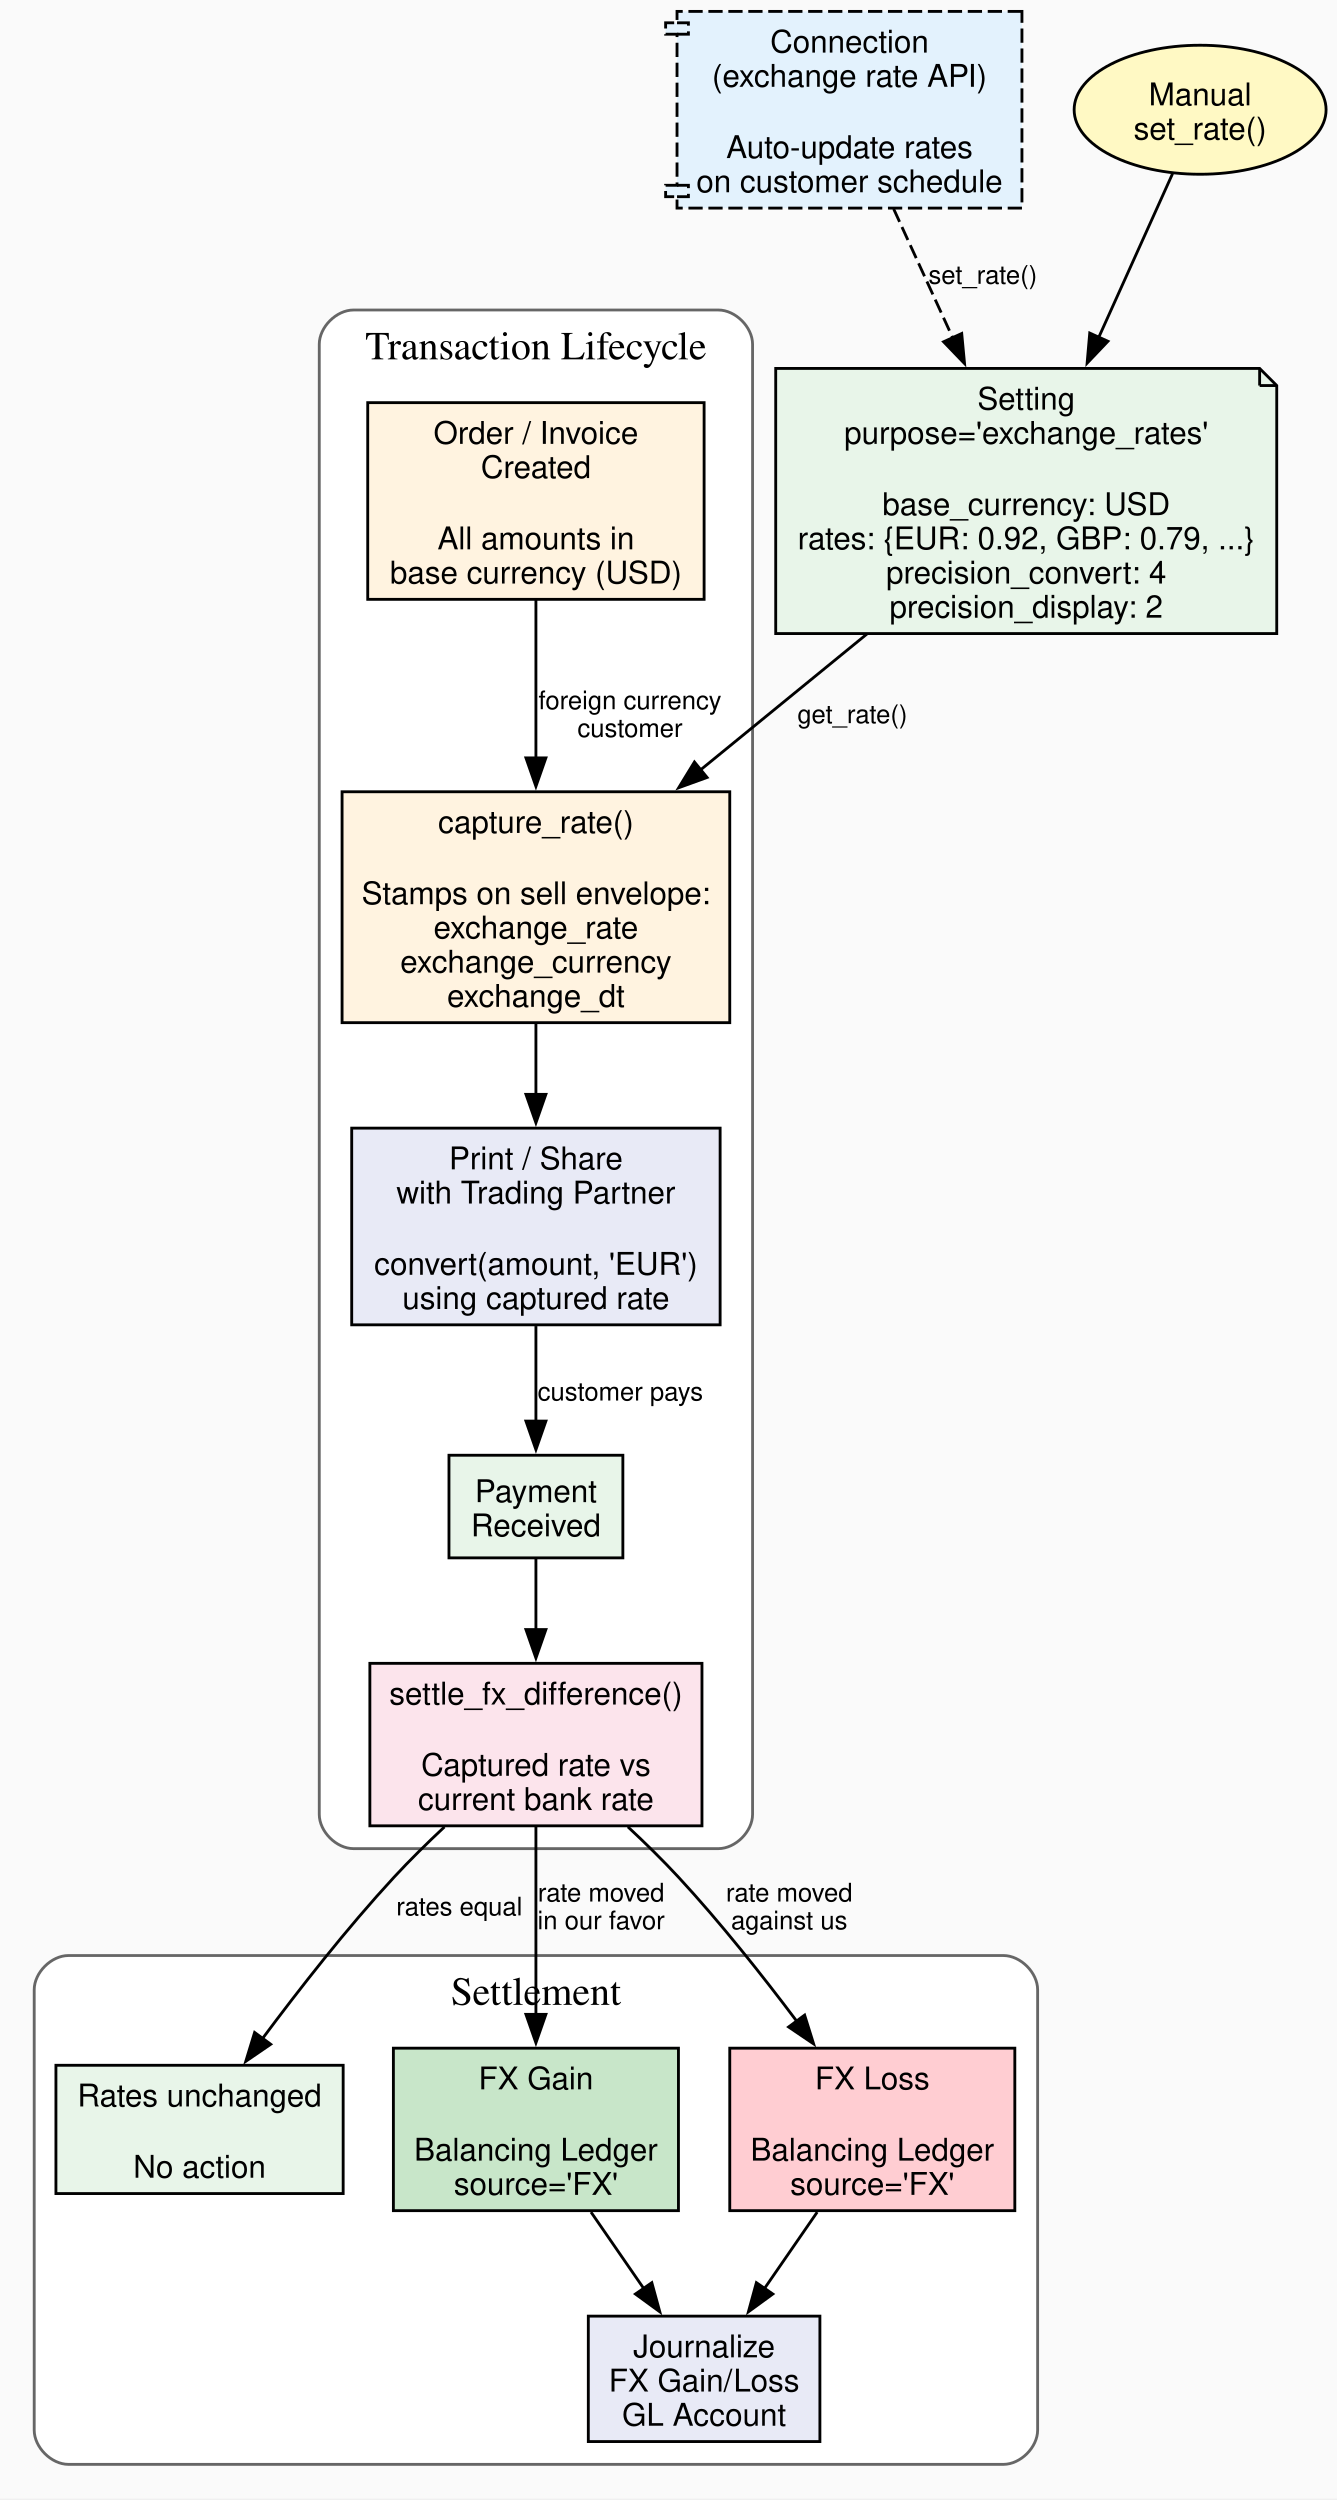
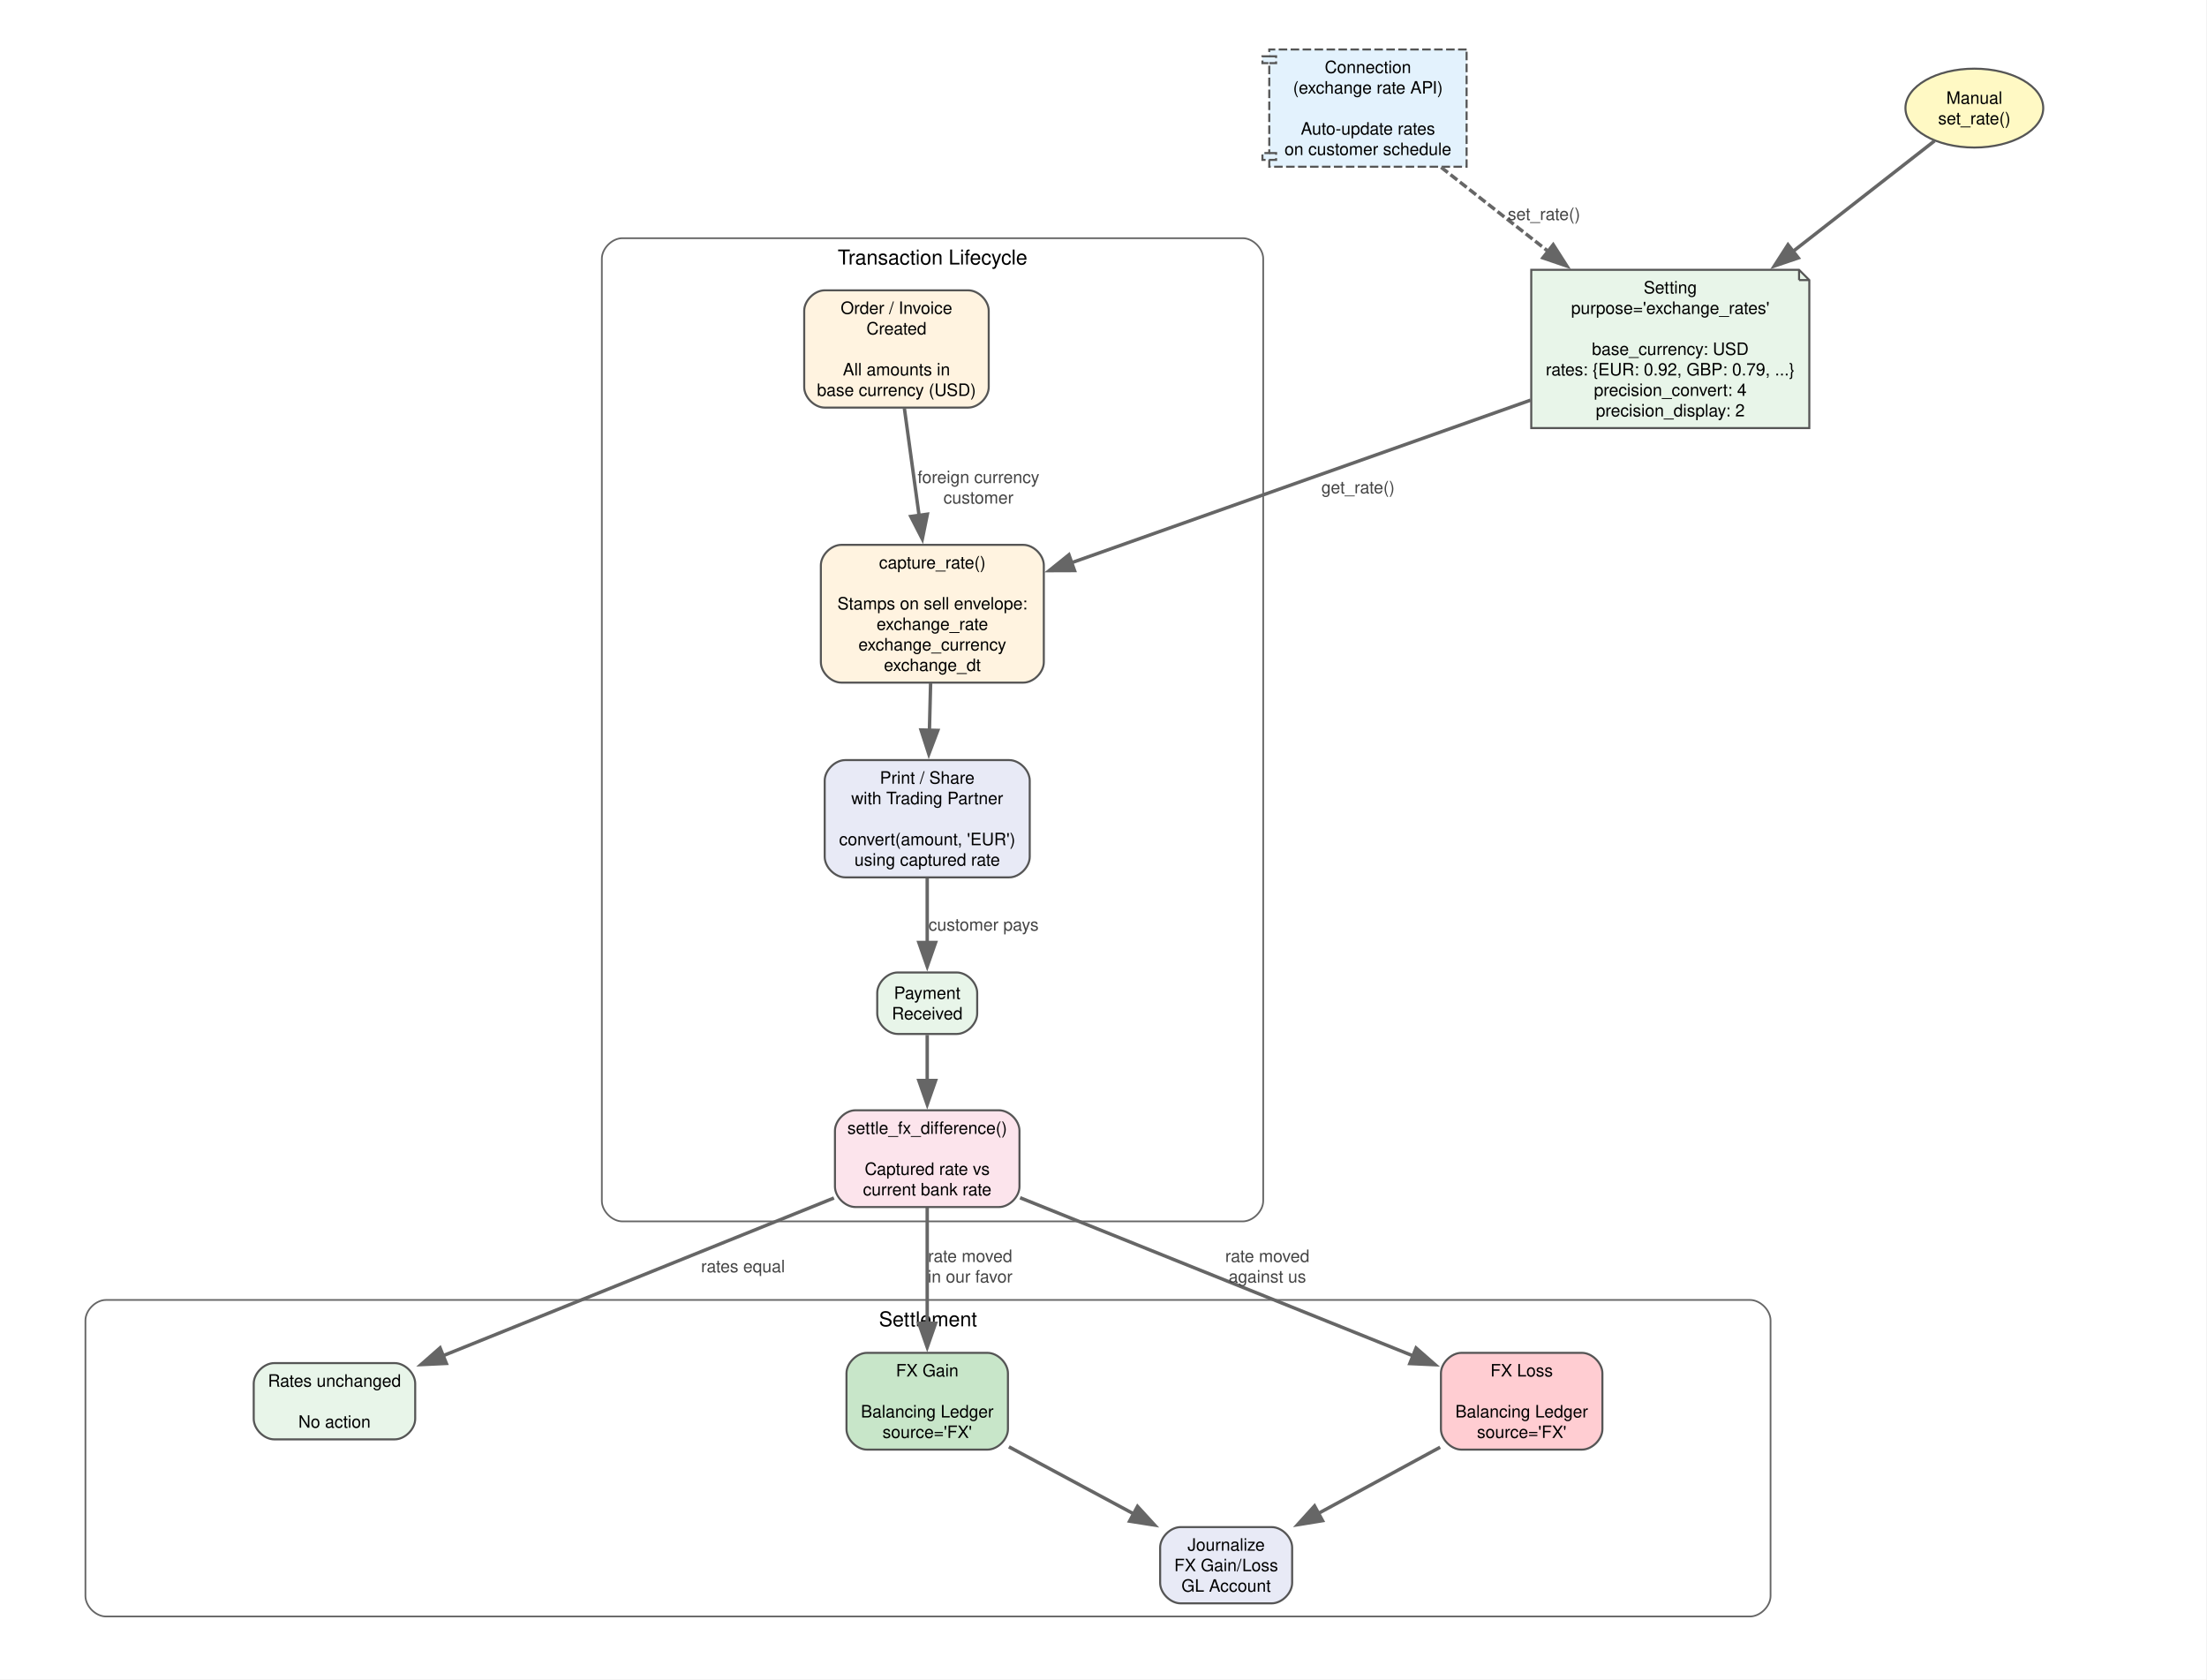
- <svg xmlns="http://www.w3.org/2000/svg" width="469pt" height="877pt" viewBox="0.00 0.00 469.00 877.00">
-   <g id="graph0" class="graph" transform="scale(1 1) rotate(0) translate(4 872.5)">
-     <polygon fill="#fafafa" stroke="none" points="-4,4 -4,-872.5 465.19,-872.5 465.19,4 -4,4" />
+ <svg xmlns="http://www.w3.org/2000/svg" xmlns:xlink="http://www.w3.org/1999/xlink" width="1292pt" height="983pt" viewBox="0.00 0.00 1292.00 983.00">
+   <g id="graph0" class="graph" transform="scale(1 1) rotate(0) translate(28.8 954.28)">
+     <polygon fill="white" stroke="none" points="-28.8,28.8 -28.8,-954.28 1262.77,-954.28 1262.77,28.8 -28.8,28.8" />
    <g id="clust1" class="cluster">
-       <path fill="#ffffff" stroke="#666666" d="M120,-224C120,-224 248,-224 248,-224 254,-224 260,-230 260,-236 260,-236 260,-751.75 260,-751.75 260,-757.75 254,-763.75 248,-763.75 248,-763.75 120,-763.75 120,-763.75 114,-763.75 108,-757.75 108,-751.75 108,-751.75 108,-236 108,-236 108,-230 114,-224 120,-224" />
-       <text xml:space="preserve" text-anchor="middle" x="184" y="-746.45" font-family="Times,serif" font-size="14.00">Transaction Lifecycle</text>
+       <path fill="white" stroke="#666666" d="M335.53,-239.28C335.53,-239.28 698.69,-239.28 698.69,-239.28 704.69,-239.28 710.69,-245.28 710.69,-251.28 710.69,-251.28 710.69,-802.84 710.69,-802.84 710.69,-808.84 704.69,-814.84 698.69,-814.84 698.69,-814.84 335.53,-814.84 335.53,-814.84 329.53,-814.84 323.53,-808.84 323.53,-802.84 323.53,-802.84 323.53,-251.28 323.53,-251.28 323.53,-245.28 329.53,-239.28 335.53,-239.28" />
+       <text xml:space="preserve" text-anchor="middle" x="517.11" y="-799.44" font-family="Helvetica Neue,Helvetica,Arial,sans-serif" font-size="12.00">Transaction Lifecycle</text>
    </g>
    <g id="clust2" class="cluster">
-       <path fill="#ffffff" stroke="#666666" d="M20,-8C20,-8 348,-8 348,-8 354,-8 360,-14 360,-20 360,-20 360,-174.5 360,-174.5 360,-180.5 354,-186.5 348,-186.5 348,-186.5 20,-186.5 20,-186.5 14,-186.5 8,-180.5 8,-174.5 8,-174.5 8,-20 8,-20 8,-14 14,-8 20,-8" />
-       <text xml:space="preserve" text-anchor="middle" x="184" y="-169.2" font-family="Times,serif" font-size="14.00">Settlement</text>
+       <path fill="white" stroke="#666666" d="M33.21,-8C33.21,-8 995.7,-8 995.7,-8 1001.7,-8 1007.7,-14 1007.7,-20 1007.7,-20 1007.7,-181.28 1007.7,-181.28 1007.7,-187.28 1001.7,-193.28 995.7,-193.28 995.7,-193.28 33.21,-193.28 33.21,-193.28 27.21,-193.28 21.21,-187.28 21.21,-181.28 21.21,-181.28 21.21,-20 21.21,-20 21.21,-14 27.21,-8 33.21,-8" />
+       <text xml:space="preserve" text-anchor="middle" x="514.46" y="-177.88" font-family="Helvetica Neue,Helvetica,Arial,sans-serif" font-size="12.00">Settlement</text>
    </g>
    <g id="node1" class="node">
-       <polygon fill="#e8f5e9" stroke="black" points="437.88,-743.25 268.12,-743.25 268.12,-650.25 443.88,-650.25 443.88,-737.25 437.88,-743.25" />
-       <polyline fill="none" stroke="black" points="437.88,-743.25 437.88,-737.25" />
-       <polyline fill="none" stroke="black" points="443.88,-737.25 437.88,-737.25" />
-       <text xml:space="preserve" text-anchor="middle" x="356" y="-728.8" font-family="Helvetica,sans-Serif" font-size="11.00">Setting</text>
-       <text xml:space="preserve" text-anchor="middle" x="356" y="-716.8" font-family="Helvetica,sans-Serif" font-size="11.00">purpose='exchange_rates'</text>
-       <text xml:space="preserve" text-anchor="middle" x="356" y="-691.8" font-family="Helvetica,sans-Serif" font-size="11.00">base_currency: USD</text>
-       <text xml:space="preserve" text-anchor="middle" x="356" y="-679.8" font-family="Helvetica,sans-Serif" font-size="11.00">rates: {EUR: 0.92, GBP: 0.79, ...}</text>
-       <text xml:space="preserve" text-anchor="middle" x="356" y="-667.8" font-family="Helvetica,sans-Serif" font-size="11.00">precision_convert: 4</text>
-       <text xml:space="preserve" text-anchor="middle" x="356" y="-655.8" font-family="Helvetica,sans-Serif" font-size="11.00">precision_display: 2</text>
+       <polygon fill="#e8f5e9" stroke="#555555" stroke-width="1.2" points="1024.39,-796.32 867.61,-796.32 867.61,-703.68 1030.39,-703.68 1030.39,-790.32 1024.39,-796.32" />
+       <polyline fill="none" stroke="#555555" stroke-width="1.2" points="1024.39,-796.32 1024.39,-790.32" />
+       <polyline fill="none" stroke="#555555" stroke-width="1.2" points="1030.39,-790.32 1024.39,-790.32" />
+       <text xml:space="preserve" text-anchor="middle" x="949" y="-782.5" font-family="Helvetica Neue,Helvetica,Arial,sans-serif" font-size="10.00">Setting</text>
+       <text xml:space="preserve" text-anchor="middle" x="949" y="-770.5" font-family="Helvetica Neue,Helvetica,Arial,sans-serif" font-size="10.00">purpose='exchange_rates'</text>
+       <text xml:space="preserve" text-anchor="middle" x="949" y="-746.5" font-family="Helvetica Neue,Helvetica,Arial,sans-serif" font-size="10.00">base_currency: USD</text>
+       <text xml:space="preserve" text-anchor="middle" x="949" y="-734.5" font-family="Helvetica Neue,Helvetica,Arial,sans-serif" font-size="10.00">rates: {EUR: 0.92, GBP: 0.79, ...}</text>
+       <text xml:space="preserve" text-anchor="middle" x="949" y="-722.5" font-family="Helvetica Neue,Helvetica,Arial,sans-serif" font-size="10.00">precision_convert: 4</text>
+       <text xml:space="preserve" text-anchor="middle" x="949" y="-710.5" font-family="Helvetica Neue,Helvetica,Arial,sans-serif" font-size="10.00">precision_display: 2</text>
    </g>
    <g id="node4" class="node">
-       <polygon fill="#fff3e0" stroke="black" points="252,-594.75 116,-594.75 116,-513.75 252,-513.75 252,-594.75" />
-       <text xml:space="preserve" text-anchor="middle" x="184" y="-580.3" font-family="Helvetica,sans-Serif" font-size="11.00">capture_rate()</text>
-       <text xml:space="preserve" text-anchor="middle" x="184" y="-555.3" font-family="Helvetica,sans-Serif" font-size="11.00">Stamps on sell envelope:</text>
-       <text xml:space="preserve" text-anchor="middle" x="184" y="-543.3" font-family="Helvetica,sans-Serif" font-size="11.00">exchange_rate</text>
-       <text xml:space="preserve" text-anchor="middle" x="184" y="-531.3" font-family="Helvetica,sans-Serif" font-size="11.00">exchange_currency</text>
-       <text xml:space="preserve" text-anchor="middle" x="184" y="-519.3" font-family="Helvetica,sans-Serif" font-size="11.00">exchange_dt</text>
+       <path fill="#fff3e0" stroke="#555555" stroke-width="1.2" d="M570.26,-635.32C570.26,-635.32 463.74,-635.32 463.74,-635.32 457.74,-635.32 451.74,-629.32 451.74,-623.32 451.74,-623.32 451.74,-566.68 451.74,-566.68 451.74,-560.68 457.74,-554.68 463.74,-554.68 463.74,-554.68 570.26,-554.68 570.26,-554.68 576.26,-554.68 582.26,-560.68 582.26,-566.68 582.26,-566.68 582.26,-623.32 582.26,-623.32 582.26,-629.32 576.26,-635.32 570.26,-635.32" />
+       <text xml:space="preserve" text-anchor="middle" x="517" y="-621.5" font-family="Helvetica Neue,Helvetica,Arial,sans-serif" font-size="10.00">capture_rate()</text>
+       <text xml:space="preserve" text-anchor="middle" x="517" y="-597.5" font-family="Helvetica Neue,Helvetica,Arial,sans-serif" font-size="10.00">Stamps on sell envelope:</text>
+       <text xml:space="preserve" text-anchor="middle" x="517" y="-585.5" font-family="Helvetica Neue,Helvetica,Arial,sans-serif" font-size="10.00">exchange_rate</text>
+       <text xml:space="preserve" text-anchor="middle" x="517" y="-573.5" font-family="Helvetica Neue,Helvetica,Arial,sans-serif" font-size="10.00">exchange_currency</text>
+       <text xml:space="preserve" text-anchor="middle" x="517" y="-561.5" font-family="Helvetica Neue,Helvetica,Arial,sans-serif" font-size="10.00">exchange_dt</text>
    </g>
    <g id="edge2" class="edge">
-       <path fill="none" stroke="black" d="M300.16,-650.13C281.44,-634.85 260.55,-617.78 241.69,-602.38" />
-       <polygon fill="black" stroke="black" points="244.04,-599.77 234.08,-596.16 239.61,-605.19 244.04,-599.77" />
-       <text xml:space="preserve" text-anchor="middle" x="295.03" y="-618.83" font-family="Helvetica,sans-Serif" font-size="9.00">get_rate()</text>
+       <path fill="none" stroke="#666666" stroke-width="2" d="M867.24,-720.04C790.16,-692.74 675.31,-652.07 598.36,-624.82" />
+       <polygon fill="#666666" stroke="#666666" stroke-width="2" points="600.23,-620.28 585.4,-620.23 596.96,-629.52 600.23,-620.28" />
+       <text xml:space="preserve" text-anchor="middle" x="766.2" y="-665.5" font-family="Helvetica Neue,Helvetica,Arial,sans-serif" font-size="10.00" fill="#444444">get_rate()</text>
    </g>
    <g id="node2" class="node">
-       <polygon fill="#e3f2fd" stroke="black" stroke-dasharray="5,2" points="354.5,-868.5 233.5,-868.5 233.5,-864.5 229.5,-864.5 229.5,-860.5 233.5,-860.5 233.5,-807.5 229.5,-807.5 229.5,-803.5 233.5,-803.5 233.5,-799.5 354.5,-799.5 354.5,-868.5" />
-       <polyline fill="none" stroke="black" stroke-dasharray="5,2" points="233.5,-864.5 237.5,-864.5 237.5,-860.5 233.5,-860.5" />
-       <polyline fill="none" stroke="black" stroke-dasharray="5,2" points="233.5,-807.5 237.5,-807.5 237.5,-803.5 233.5,-803.5" />
-       <text xml:space="preserve" text-anchor="middle" x="294" y="-854.05" font-family="Helvetica,sans-Serif" font-size="11.00">Connection</text>
-       <text xml:space="preserve" text-anchor="middle" x="294" y="-842.05" font-family="Helvetica,sans-Serif" font-size="11.00">(exchange rate API)</text>
-       <text xml:space="preserve" text-anchor="middle" x="294" y="-817.05" font-family="Helvetica,sans-Serif" font-size="11.00">Auto-update rates</text>
-       <text xml:space="preserve" text-anchor="middle" x="294" y="-805.05" font-family="Helvetica,sans-Serif" font-size="11.00">on customer schedule</text>
+       <polygon fill="#e3f2fd" stroke="#555555" stroke-width="1.2" stroke-dasharray="5,2" points="829.76,-925.32 714.24,-925.32 714.24,-921.32 710.24,-921.32 710.24,-917.32 714.24,-917.32 714.24,-864.68 710.24,-864.68 710.24,-860.68 714.24,-860.68 714.24,-856.68 829.76,-856.68 829.76,-925.32" />
+       <polyline fill="none" stroke="#555555" stroke-width="1.2" stroke-dasharray="5,2" points="714.24,-921.32 718.24,-921.32 718.24,-917.32 714.24,-917.32" />
+       <polyline fill="none" stroke="#555555" stroke-width="1.2" stroke-dasharray="5,2" points="714.24,-864.68 718.24,-864.68 718.24,-860.68 714.24,-860.68" />
+       <text xml:space="preserve" text-anchor="middle" x="772" y="-911.5" font-family="Helvetica Neue,Helvetica,Arial,sans-serif" font-size="10.00">Connection</text>
+       <text xml:space="preserve" text-anchor="middle" x="772" y="-899.5" font-family="Helvetica Neue,Helvetica,Arial,sans-serif" font-size="10.00">(exchange rate API)</text>
+       <text xml:space="preserve" text-anchor="middle" x="772" y="-875.5" font-family="Helvetica Neue,Helvetica,Arial,sans-serif" font-size="10.00">Auto-update rates</text>
+       <text xml:space="preserve" text-anchor="middle" x="772" y="-863.5" font-family="Helvetica Neue,Helvetica,Arial,sans-serif" font-size="10.00">on customer schedule</text>
    </g>
    <g id="edge1" class="edge">
-       <path fill="none" stroke="black" stroke-dasharray="5,2" d="M309.49,-799.22C315.75,-785.55 323.16,-769.4 330.19,-754.05" />
-       <polygon fill="black" stroke="black" points="333.37,-755.51 334.36,-744.96 327.01,-752.6 333.37,-755.51" />
-       <text xml:space="preserve" text-anchor="middle" x="340.79" y="-772.95" font-family="Helvetica,sans-Serif" font-size="9.00">set_rate()</text>
+       <path fill="none" stroke="#666666" stroke-width="2" stroke-dasharray="5,2" d="M814.85,-856.35C833.65,-841.58 856.24,-823.84 877.48,-807.17" />
+       <polygon fill="#666666" stroke="#666666" stroke-width="2" points="880.47,-811.05 888.45,-798.55 874.42,-803.34 880.47,-811.05" />
+       <text xml:space="preserve" text-anchor="middle" x="875.07" y="-825.5" font-family="Helvetica Neue,Helvetica,Arial,sans-serif" font-size="10.00" fill="#444444">set_rate()</text>
    </g>
    <g id="node3" class="node">
-       <polygon fill="#fff3e0" stroke="black" points="243,-731.25 125,-731.25 125,-662.25 243,-662.25 243,-731.25" />
-       <text xml:space="preserve" text-anchor="middle" x="184" y="-716.8" font-family="Helvetica,sans-Serif" font-size="11.00">Order / Invoice</text>
-       <text xml:space="preserve" text-anchor="middle" x="184" y="-704.8" font-family="Helvetica,sans-Serif" font-size="11.00">Created</text>
-       <text xml:space="preserve" text-anchor="middle" x="184" y="-679.8" font-family="Helvetica,sans-Serif" font-size="11.00">All amounts in</text>
-       <text xml:space="preserve" text-anchor="middle" x="184" y="-667.8" font-family="Helvetica,sans-Serif" font-size="11.00">base currency (USD)</text>
+       <path fill="#fff3e0" stroke="#555555" stroke-width="1.2" d="M538.01,-784.32C538.01,-784.32 453.99,-784.32 453.99,-784.32 447.99,-784.32 441.99,-778.32 441.99,-772.32 441.99,-772.32 441.99,-727.68 441.99,-727.68 441.99,-721.68 447.99,-715.68 453.99,-715.68 453.99,-715.68 538.01,-715.68 538.01,-715.68 544.01,-715.68 550.01,-721.68 550.01,-727.68 550.01,-727.68 550.01,-772.32 550.01,-772.32 550.01,-778.32 544.01,-784.32 538.01,-784.32" />
+       <text xml:space="preserve" text-anchor="middle" x="496" y="-770.5" font-family="Helvetica Neue,Helvetica,Arial,sans-serif" font-size="10.00">Order / Invoice</text>
+       <text xml:space="preserve" text-anchor="middle" x="496" y="-758.5" font-family="Helvetica Neue,Helvetica,Arial,sans-serif" font-size="10.00">Created</text>
+       <text xml:space="preserve" text-anchor="middle" x="496" y="-734.5" font-family="Helvetica Neue,Helvetica,Arial,sans-serif" font-size="10.00">All amounts in</text>
+       <text xml:space="preserve" text-anchor="middle" x="496" y="-722.5" font-family="Helvetica Neue,Helvetica,Arial,sans-serif" font-size="10.00">base currency (USD)</text>
    </g>
    <g id="edge3" class="edge">
-       <path fill="none" stroke="black" d="M184,-662.1C184,-645.42 184,-624.94 184,-606.37" />
-       <polygon fill="black" stroke="black" points="187.5,-606.63 184,-596.63 180.5,-606.63 187.5,-606.63" />
-       <text xml:space="preserve" text-anchor="middle" x="217" y="-623.7" font-family="Helvetica,sans-Serif" font-size="9.00">foreign currency</text>
-       <text xml:space="preserve" text-anchor="middle" x="217" y="-613.95" font-family="Helvetica,sans-Serif" font-size="9.00">customer</text>
+       <path fill="none" stroke="#666666" stroke-width="2" d="M500.61,-715.42C503.14,-696.98 506.35,-673.62 509.25,-652.46" />
+       <polygon fill="#666666" stroke="#666666" stroke-width="2" points="514.09,-653.27 511.13,-638.73 504.38,-651.93 514.09,-653.27" />
+       <text xml:space="preserve" text-anchor="middle" x="544.01" y="-671.5" font-family="Helvetica Neue,Helvetica,Arial,sans-serif" font-size="10.00" fill="#444444">foreign currency</text>
+       <text xml:space="preserve" text-anchor="middle" x="544.01" y="-659.5" font-family="Helvetica Neue,Helvetica,Arial,sans-serif" font-size="10.00" fill="#444444">customer</text>
    </g>
    <g id="node5" class="node">
-       <polygon fill="#e8eaf6" stroke="black" points="248.62,-476.75 119.38,-476.75 119.38,-407.75 248.62,-407.75 248.62,-476.75" />
-       <text xml:space="preserve" text-anchor="middle" x="184" y="-462.3" font-family="Helvetica,sans-Serif" font-size="11.00">Print / Share</text>
-       <text xml:space="preserve" text-anchor="middle" x="184" y="-450.3" font-family="Helvetica,sans-Serif" font-size="11.00">with Trading Partner</text>
-       <text xml:space="preserve" text-anchor="middle" x="184" y="-425.3" font-family="Helvetica,sans-Serif" font-size="11.00">convert(amount, 'EUR')</text>
-       <text xml:space="preserve" text-anchor="middle" x="184" y="-413.3" font-family="Helvetica,sans-Serif" font-size="11.00">using captured rate</text>
+       <path fill="#e8eaf6" stroke="#555555" stroke-width="1.2" d="M562.01,-509.32C562.01,-509.32 465.99,-509.32 465.99,-509.32 459.99,-509.32 453.99,-503.32 453.99,-497.32 453.99,-497.32 453.99,-452.68 453.99,-452.68 453.99,-446.68 459.99,-440.68 465.99,-440.68 465.99,-440.68 562.01,-440.68 562.01,-440.68 568.01,-440.68 574.01,-446.68 574.01,-452.68 574.01,-452.68 574.01,-497.32 574.01,-497.32 574.01,-503.32 568.01,-509.32 562.01,-509.32" />
+       <text xml:space="preserve" text-anchor="middle" x="514" y="-495.5" font-family="Helvetica Neue,Helvetica,Arial,sans-serif" font-size="10.00">Print / Share</text>
+       <text xml:space="preserve" text-anchor="middle" x="514" y="-483.5" font-family="Helvetica Neue,Helvetica,Arial,sans-serif" font-size="10.00">with Trading Partner</text>
+       <text xml:space="preserve" text-anchor="middle" x="514" y="-459.5" font-family="Helvetica Neue,Helvetica,Arial,sans-serif" font-size="10.00">convert(amount, 'EUR')</text>
+       <text xml:space="preserve" text-anchor="middle" x="514" y="-447.5" font-family="Helvetica Neue,Helvetica,Arial,sans-serif" font-size="10.00">using captured rate</text>
    </g>
    <g id="edge4" class="edge">
-       <path fill="none" stroke="black" d="M184,-513.54C184,-505.42 184,-496.83 184,-488.53" />
-       <polygon fill="black" stroke="black" points="187.5,-488.61 184,-478.61 180.5,-488.61 187.5,-488.61" />
+       <path fill="none" stroke="#666666" stroke-width="2" d="M515.99,-554.38C515.77,-545.45 515.52,-535.86 515.29,-526.56" />
+       <polygon fill="#666666" stroke="#666666" stroke-width="2" points="520.19,-526.7 514.94,-512.83 510.39,-526.95 520.19,-526.7" />
    </g>
    <g id="node6" class="node">
-       <polygon fill="#e8f5e9" stroke="black" points="214.5,-362 153.5,-362 153.5,-326 214.5,-326 214.5,-362" />
-       <text xml:space="preserve" text-anchor="middle" x="184" y="-345.55" font-family="Helvetica,sans-Serif" font-size="11.00">Payment</text>
-       <text xml:space="preserve" text-anchor="middle" x="184" y="-333.55" font-family="Helvetica,sans-Serif" font-size="11.00">Received</text>
+       <g id="a_node6">
+         <a xlink:href="vscode://file/Users/williamjames/Documents/CommerceExpert/webClerk3/apps/transactions/models/payment.py" xlink:title="Payment — handles AR (received) and AP (expense). Signed amounts. Category maps to GL. Statement Sorter feeds expense side.&#10;Model: apps/transactions/models/payment.py&#10;Functions:&#10;  Payment @ apps/transactions/models/payment.py:1 (AR+AP via type field; signed amounts)" target="_blank">
+           <path fill="#e8f5e9" stroke="#555555" stroke-width="1.2" d="M531.26,-385C531.26,-385 496.74,-385 496.74,-385 490.74,-385 484.74,-379 484.74,-373 484.74,-373 484.74,-361 484.74,-361 484.74,-355 490.74,-349 496.74,-349 496.74,-349 531.26,-349 531.26,-349 537.26,-349 543.26,-355 543.26,-361 543.26,-361 543.26,-373 543.26,-373 543.26,-379 537.26,-385 531.26,-385" />
+           <text xml:space="preserve" text-anchor="middle" x="514" y="-369.5" font-family="Helvetica Neue,Helvetica,Arial,sans-serif" font-size="10.00">Payment</text>
+           <text xml:space="preserve" text-anchor="middle" x="514" y="-357.5" font-family="Helvetica Neue,Helvetica,Arial,sans-serif" font-size="10.00">Received</text>
+         </a>
+       </g>
    </g>
    <g id="edge5" class="edge">
-       <path fill="none" stroke="black" d="M184,-407.32C184,-396.42 184,-384.47 184,-373.96" />
-       <polygon fill="black" stroke="black" points="187.5,-373.97 184,-363.97 180.5,-373.97 187.5,-373.97" />
-       <text xml:space="preserve" text-anchor="middle" x="213.62" y="-381.2" font-family="Helvetica,sans-Serif" font-size="9.00">customer pays</text>
+       <path fill="none" stroke="#666666" stroke-width="2" d="M514,-440.17C514,-428.1 514,-414.5 514,-402.38" />
+       <polygon fill="#666666" stroke="#666666" stroke-width="2" points="518.9,-402.55 514,-388.55 509.1,-402.55 518.9,-402.55" />
+       <text xml:space="preserve" text-anchor="middle" x="547" y="-409.5" font-family="Helvetica Neue,Helvetica,Arial,sans-serif" font-size="10.00" fill="#444444">customer pays</text>
    </g>
    <g id="node7" class="node">
-       <polygon fill="#fce4ec" stroke="black" points="242.25,-289 125.75,-289 125.75,-232 242.25,-232 242.25,-289" />
-       <text xml:space="preserve" text-anchor="middle" x="184" y="-274.55" font-family="Helvetica,sans-Serif" font-size="11.00">settle_fx_difference()</text>
-       <text xml:space="preserve" text-anchor="middle" x="184" y="-249.55" font-family="Helvetica,sans-Serif" font-size="11.00">Captured rate vs</text>
-       <text xml:space="preserve" text-anchor="middle" x="184" y="-237.55" font-family="Helvetica,sans-Serif" font-size="11.00">current bank rate</text>
+       <path fill="#fce4ec" stroke="#555555" stroke-width="1.2" d="M556.01,-304.32C556.01,-304.32 471.99,-304.32 471.99,-304.32 465.99,-304.32 459.99,-298.32 459.99,-292.32 459.99,-292.32 459.99,-259.68 459.99,-259.68 459.99,-253.68 465.99,-247.68 471.99,-247.68 471.99,-247.68 556.01,-247.68 556.01,-247.68 562.01,-247.68 568.01,-253.68 568.01,-259.68 568.01,-259.68 568.01,-292.32 568.01,-292.32 568.01,-298.32 562.01,-304.32 556.01,-304.32" />
+       <text xml:space="preserve" text-anchor="middle" x="514" y="-290.5" font-family="Helvetica Neue,Helvetica,Arial,sans-serif" font-size="10.00">settle_fx_difference()</text>
+       <text xml:space="preserve" text-anchor="middle" x="514" y="-266.5" font-family="Helvetica Neue,Helvetica,Arial,sans-serif" font-size="10.00">Captured rate vs</text>
+       <text xml:space="preserve" text-anchor="middle" x="514" y="-254.5" font-family="Helvetica Neue,Helvetica,Arial,sans-serif" font-size="10.00">current bank rate</text>
    </g>
    <g id="edge6" class="edge">
-       <path fill="none" stroke="black" d="M184,-325.72C184,-318.37 184,-309.49 184,-300.7" />
-       <polygon fill="black" stroke="black" points="187.5,-300.85 184,-290.85 180.5,-300.85 187.5,-300.85" />
+       <path fill="none" stroke="#666666" stroke-width="2" d="M514,-348.42C514,-340.63 514,-331.08 514,-321.52" />
+       <polygon fill="#666666" stroke="#666666" stroke-width="2" points="518.9,-321.74 514,-307.74 509.1,-321.74 518.9,-321.74" />
    </g>
    <g id="node8" class="node">
-       <polygon fill="#e8f5e9" stroke="black" points="116.38,-148 15.62,-148 15.62,-103 116.38,-103 116.38,-148" />
-       <text xml:space="preserve" text-anchor="middle" x="66" y="-133.55" font-family="Helvetica,sans-Serif" font-size="11.00">Rates unchanged</text>
-       <text xml:space="preserve" text-anchor="middle" x="66" y="-108.55" font-family="Helvetica,sans-Serif" font-size="11.00">No action</text>
+       <path fill="#e8f5e9" stroke="#555555" stroke-width="1.2" d="M202.26,-156.32C202.26,-156.32 131.73,-156.32 131.73,-156.32 125.73,-156.32 119.73,-150.32 119.73,-144.32 119.73,-144.32 119.73,-123.68 119.73,-123.68 119.73,-117.68 125.73,-111.68 131.73,-111.68 131.73,-111.68 202.26,-111.68 202.26,-111.68 208.26,-111.68 214.26,-117.68 214.26,-123.68 214.26,-123.68 214.26,-144.32 214.26,-144.32 214.26,-150.32 208.26,-156.32 202.26,-156.32" />
+       <text xml:space="preserve" text-anchor="middle" x="167" y="-142.5" font-family="Helvetica Neue,Helvetica,Arial,sans-serif" font-size="10.00">Rates unchanged</text>
+       <text xml:space="preserve" text-anchor="middle" x="167" y="-118.5" font-family="Helvetica Neue,Helvetica,Arial,sans-serif" font-size="10.00">No action</text>
    </g>
    <g id="edge7" class="edge">
-       <path fill="none" stroke="black" d="M151.92,-231.63C145.87,-225.97 139.73,-219.93 134.25,-214 117.7,-196.1 100.83,-174.51 88,-157.26" />
-       <polygon fill="black" stroke="black" points="90.96,-155.37 82.22,-149.39 85.32,-159.52 90.96,-155.37" />
-       <text xml:space="preserve" text-anchor="middle" x="157.12" y="-200.57" font-family="Helvetica,sans-Serif" font-size="9.00">rates equal</text>
+       <path fill="none" stroke="#666666" stroke-width="2" d="M459.4,-252.97C397.25,-227.89 295.87,-186.99 230.31,-160.54" />
+       <polygon fill="#666666" stroke="#666666" stroke-width="2" points="232.49,-156.14 217.67,-155.44 228.82,-165.23 232.49,-156.14" />
+       <text xml:space="preserve" text-anchor="middle" x="406.16" y="-209.5" font-family="Helvetica Neue,Helvetica,Arial,sans-serif" font-size="10.00" fill="#444444">rates equal</text>
    </g>
    <g id="node9" class="node">
-       <polygon fill="#c8e6c9" stroke="black" points="234,-154 134,-154 134,-97 234,-97 234,-154" />
-       <text xml:space="preserve" text-anchor="middle" x="184" y="-139.55" font-family="Helvetica,sans-Serif" font-size="11.00">FX Gain</text>
-       <text xml:space="preserve" text-anchor="middle" x="184" y="-114.55" font-family="Helvetica,sans-Serif" font-size="11.00">Balancing Ledger</text>
-       <text xml:space="preserve" text-anchor="middle" x="184" y="-102.55" font-family="Helvetica,sans-Serif" font-size="11.00">source='FX'</text>
+       <path fill="#c8e6c9" stroke="#555555" stroke-width="1.2" d="M549.26,-162.32C549.26,-162.32 478.74,-162.32 478.74,-162.32 472.74,-162.32 466.74,-156.32 466.74,-150.32 466.74,-150.32 466.74,-117.68 466.74,-117.68 466.74,-111.68 472.74,-105.68 478.74,-105.68 478.74,-105.68 549.26,-105.68 549.26,-105.68 555.26,-105.68 561.26,-111.68 561.26,-117.68 561.26,-117.68 561.26,-150.32 561.26,-150.32 561.26,-156.32 555.26,-162.32 549.26,-162.32" />
+       <text xml:space="preserve" text-anchor="middle" x="514" y="-148.5" font-family="Helvetica Neue,Helvetica,Arial,sans-serif" font-size="10.00">FX Gain</text>
+       <text xml:space="preserve" text-anchor="middle" x="514" y="-124.5" font-family="Helvetica Neue,Helvetica,Arial,sans-serif" font-size="10.00">Balancing Ledger</text>
+       <text xml:space="preserve" text-anchor="middle" x="514" y="-112.5" font-family="Helvetica Neue,Helvetica,Arial,sans-serif" font-size="10.00">source='FX'</text>
    </g>
    <g id="edge8" class="edge">
-       <path fill="none" stroke="black" d="M184,-231.62C184,-212.47 184,-186.77 184,-165.58" />
-       <polygon fill="black" stroke="black" points="187.5,-165.86 184,-155.86 180.5,-165.86 187.5,-165.86" />
-       <text xml:space="preserve" text-anchor="middle" x="206.88" y="-205.45" font-family="Helvetica,sans-Serif" font-size="9.00">rate moved</text>
-       <text xml:space="preserve" text-anchor="middle" x="206.88" y="-195.7" font-family="Helvetica,sans-Serif" font-size="9.00">in our favor</text>
+       <path fill="none" stroke="#666666" stroke-width="2" d="M514,-247.34C514,-227.97 514,-201.68 514,-179.4" />
+       <polygon fill="#666666" stroke="#666666" stroke-width="2" points="518.9,-179.63 514,-165.63 509.1,-179.63 518.9,-179.63" />
+       <text xml:space="preserve" text-anchor="middle" x="539.12" y="-215.5" font-family="Helvetica Neue,Helvetica,Arial,sans-serif" font-size="10.00" fill="#444444">rate moved</text>
+       <text xml:space="preserve" text-anchor="middle" x="539.12" y="-203.5" font-family="Helvetica Neue,Helvetica,Arial,sans-serif" font-size="10.00" fill="#444444">in our favor</text>
    </g>
    <g id="node10" class="node">
-       <polygon fill="#ffcdd2" stroke="black" points="352,-154 252,-154 252,-97 352,-97 352,-154" />
-       <text xml:space="preserve" text-anchor="middle" x="302" y="-139.55" font-family="Helvetica,sans-Serif" font-size="11.00">FX Loss</text>
-       <text xml:space="preserve" text-anchor="middle" x="302" y="-114.55" font-family="Helvetica,sans-Serif" font-size="11.00">Balancing Ledger</text>
-       <text xml:space="preserve" text-anchor="middle" x="302" y="-102.55" font-family="Helvetica,sans-Serif" font-size="11.00">source='FX'</text>
+       <path fill="#ffcdd2" stroke="#555555" stroke-width="1.2" d="M897.26,-162.32C897.26,-162.32 826.74,-162.32 826.74,-162.32 820.74,-162.32 814.74,-156.32 814.74,-150.32 814.74,-150.32 814.74,-117.68 814.74,-117.68 814.74,-111.68 820.74,-105.68 826.74,-105.68 826.74,-105.68 897.26,-105.68 897.26,-105.68 903.26,-105.68 909.26,-111.68 909.26,-117.68 909.26,-117.68 909.26,-150.32 909.26,-150.32 909.26,-156.32 903.26,-162.32 897.26,-162.32" />
+       <text xml:space="preserve" text-anchor="middle" x="862" y="-148.5" font-family="Helvetica Neue,Helvetica,Arial,sans-serif" font-size="10.00">FX Loss</text>
+       <text xml:space="preserve" text-anchor="middle" x="862" y="-124.5" font-family="Helvetica Neue,Helvetica,Arial,sans-serif" font-size="10.00">Balancing Ledger</text>
+       <text xml:space="preserve" text-anchor="middle" x="862" y="-112.5" font-family="Helvetica Neue,Helvetica,Arial,sans-serif" font-size="10.00">source='FX'</text>
    </g>
    <g id="edge9" class="edge">
-       <path fill="none" stroke="black" d="M216.26,-231.65C222.33,-225.99 228.5,-219.94 234,-214 248.64,-198.18 263.48,-179.45 275.55,-163.39" />
-       <polygon fill="black" stroke="black" points="278.26,-165.61 281.42,-155.5 272.64,-161.44 278.26,-165.61" />
-       <text xml:space="preserve" text-anchor="middle" x="272.87" y="-205.45" font-family="Helvetica,sans-Serif" font-size="9.00">rate moved</text>
-       <text xml:space="preserve" text-anchor="middle" x="272.87" y="-195.7" font-family="Helvetica,sans-Serif" font-size="9.00">against us</text>
+       <path fill="none" stroke="#666666" stroke-width="2" d="M568.38,-253.12C630.72,-228.05 732.76,-186.99 798.64,-160.49" />
+       <polygon fill="#666666" stroke="#666666" stroke-width="2" points="800.19,-165.15 811.35,-155.38 796.53,-156.06 800.19,-165.15" />
+       <text xml:space="preserve" text-anchor="middle" x="713.12" y="-215.5" font-family="Helvetica Neue,Helvetica,Arial,sans-serif" font-size="10.00" fill="#444444">rate moved</text>
+       <text xml:space="preserve" text-anchor="middle" x="713.12" y="-203.5" font-family="Helvetica Neue,Helvetica,Arial,sans-serif" font-size="10.00" fill="#444444">against us</text>
    </g>
    <g id="node11" class="node">
-       <polygon fill="#e8eaf6" stroke="black" points="283.62,-60 202.38,-60 202.38,-16 283.62,-16 283.62,-60" />
-       <text xml:space="preserve" text-anchor="middle" x="243" y="-45.55" font-family="Helvetica,sans-Serif" font-size="11.00">Journalize</text>
-       <text xml:space="preserve" text-anchor="middle" x="243" y="-33.55" font-family="Helvetica,sans-Serif" font-size="11.00">FX Gain/Loss</text>
-       <text xml:space="preserve" text-anchor="middle" x="243" y="-21.55" font-family="Helvetica,sans-Serif" font-size="11.00">GL Account</text>
+       <path fill="#e8eaf6" stroke="#555555" stroke-width="1.2" d="M715.64,-60.32C715.64,-60.32 662.36,-60.32 662.36,-60.32 656.36,-60.32 650.36,-54.32 650.36,-48.32 650.36,-48.32 650.36,-27.68 650.36,-27.68 650.36,-21.68 656.36,-15.68 662.36,-15.68 662.36,-15.68 715.64,-15.68 715.64,-15.68 721.64,-15.68 727.64,-21.68 727.64,-27.68 727.64,-27.68 727.64,-48.32 727.64,-48.32 727.64,-54.32 721.64,-60.32 715.64,-60.32" />
+       <text xml:space="preserve" text-anchor="middle" x="689" y="-46.5" font-family="Helvetica Neue,Helvetica,Arial,sans-serif" font-size="10.00">Journalize</text>
+       <text xml:space="preserve" text-anchor="middle" x="689" y="-34.5" font-family="Helvetica Neue,Helvetica,Arial,sans-serif" font-size="10.00">FX Gain/Loss</text>
+       <text xml:space="preserve" text-anchor="middle" x="689" y="-22.5" font-family="Helvetica Neue,Helvetica,Arial,sans-serif" font-size="10.00">GL Account</text>
    </g>
    <g id="edge10" class="edge">
-       <path fill="none" stroke="black" d="M203.32,-96.5C209.23,-87.94 215.76,-78.48 221.79,-69.74" />
-       <polygon fill="black" stroke="black" points="224.66,-71.74 227.46,-61.52 218.9,-67.76 224.66,-71.74" />
+       <path fill="none" stroke="#666666" stroke-width="2" d="M561.82,-107.31C584.48,-95.14 611.65,-80.55 635.05,-67.98" />
+       <polygon fill="#666666" stroke="#666666" stroke-width="2" points="637.11,-72.43 647.13,-61.49 632.48,-63.8 637.11,-72.43" />
    </g>
    <g id="edge11" class="edge">
-       <path fill="none" stroke="black" d="M282.68,-96.5C276.77,-87.94 270.24,-78.48 264.21,-69.74" />
-       <polygon fill="black" stroke="black" points="267.1,-67.76 258.54,-61.52 261.34,-71.74 267.1,-67.76" />
+       <path fill="none" stroke="#666666" stroke-width="2" d="M814.27,-107.07C792.14,-95.04 765.75,-80.7 742.9,-68.29" />
+       <polygon fill="#666666" stroke="#666666" stroke-width="2" points="745.42,-64.08 730.78,-61.7 740.74,-72.69 745.42,-64.08" />
    </g>
    <g id="node12" class="node">
-       <ellipse fill="#fff9c4" stroke="black" cx="417" cy="-834" rx="44.19" ry="22.63" />
-       <text xml:space="preserve" text-anchor="middle" x="417" y="-835.55" font-family="Helvetica,sans-Serif" font-size="11.00">Manual</text>
-       <text xml:space="preserve" text-anchor="middle" x="417" y="-823.55" font-family="Helvetica,sans-Serif" font-size="11.00">set_rate()</text>
+       <ellipse fill="#fff9c4" stroke="#555555" stroke-width="1.2" cx="1127" cy="-891" rx="40.33" ry="23.08" />
+       <text xml:space="preserve" text-anchor="middle" x="1127" y="-893.5" font-family="Helvetica Neue,Helvetica,Arial,sans-serif" font-size="10.00">Manual</text>
+       <text xml:space="preserve" text-anchor="middle" x="1127" y="-881.5" font-family="Helvetica Neue,Helvetica,Arial,sans-serif" font-size="10.00">set_rate()</text>
    </g>
    <g id="edge12" class="edge">
-       <path fill="none" stroke="black" d="M407.33,-811.57C400.35,-796.09 390.58,-774.43 381.44,-754.16" />
-       <polygon fill="black" stroke="black" points="384.66,-752.78 377.36,-745.1 378.28,-755.65 384.66,-752.78" />
+       <path fill="none" stroke="#666666" stroke-width="2" d="M1103.73,-871.83C1082.65,-855.36 1050.44,-830.22 1020.86,-807.12" />
+       <polygon fill="#666666" stroke="#666666" stroke-width="2" points="1023.94,-803.31 1009.89,-798.55 1017.91,-811.03 1023.94,-803.31" />
    </g>
  </g>
</svg>
